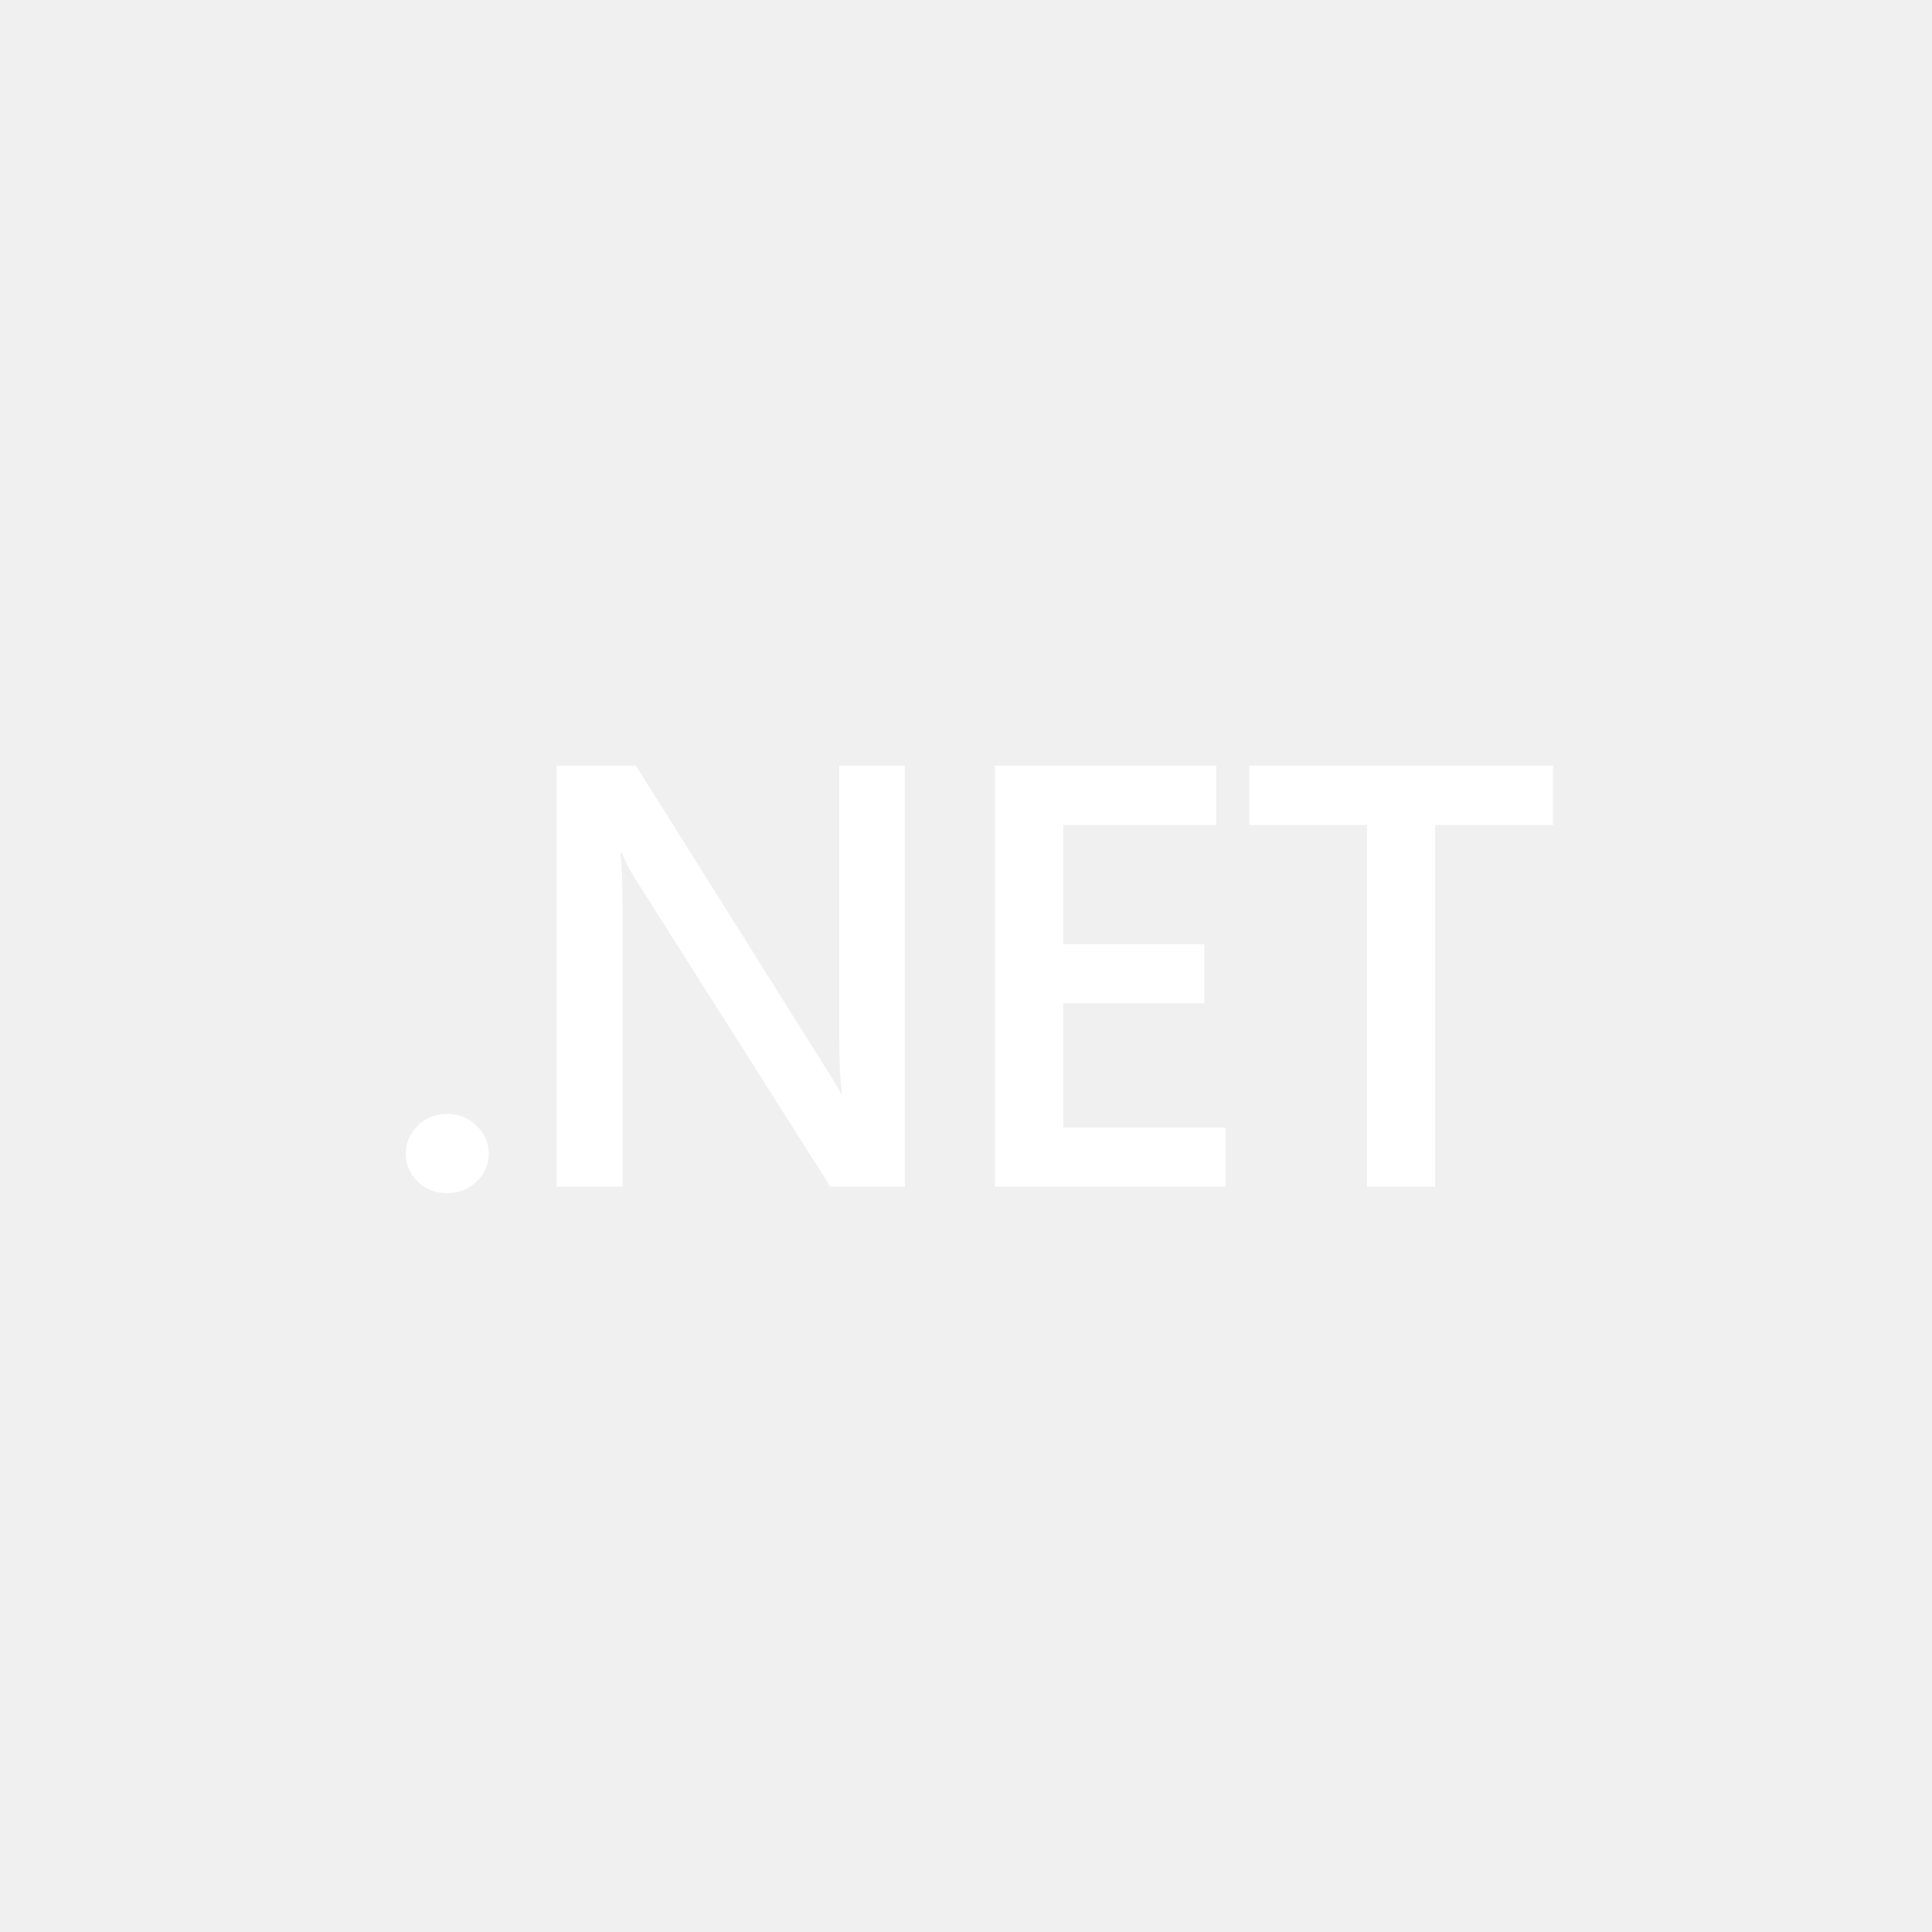
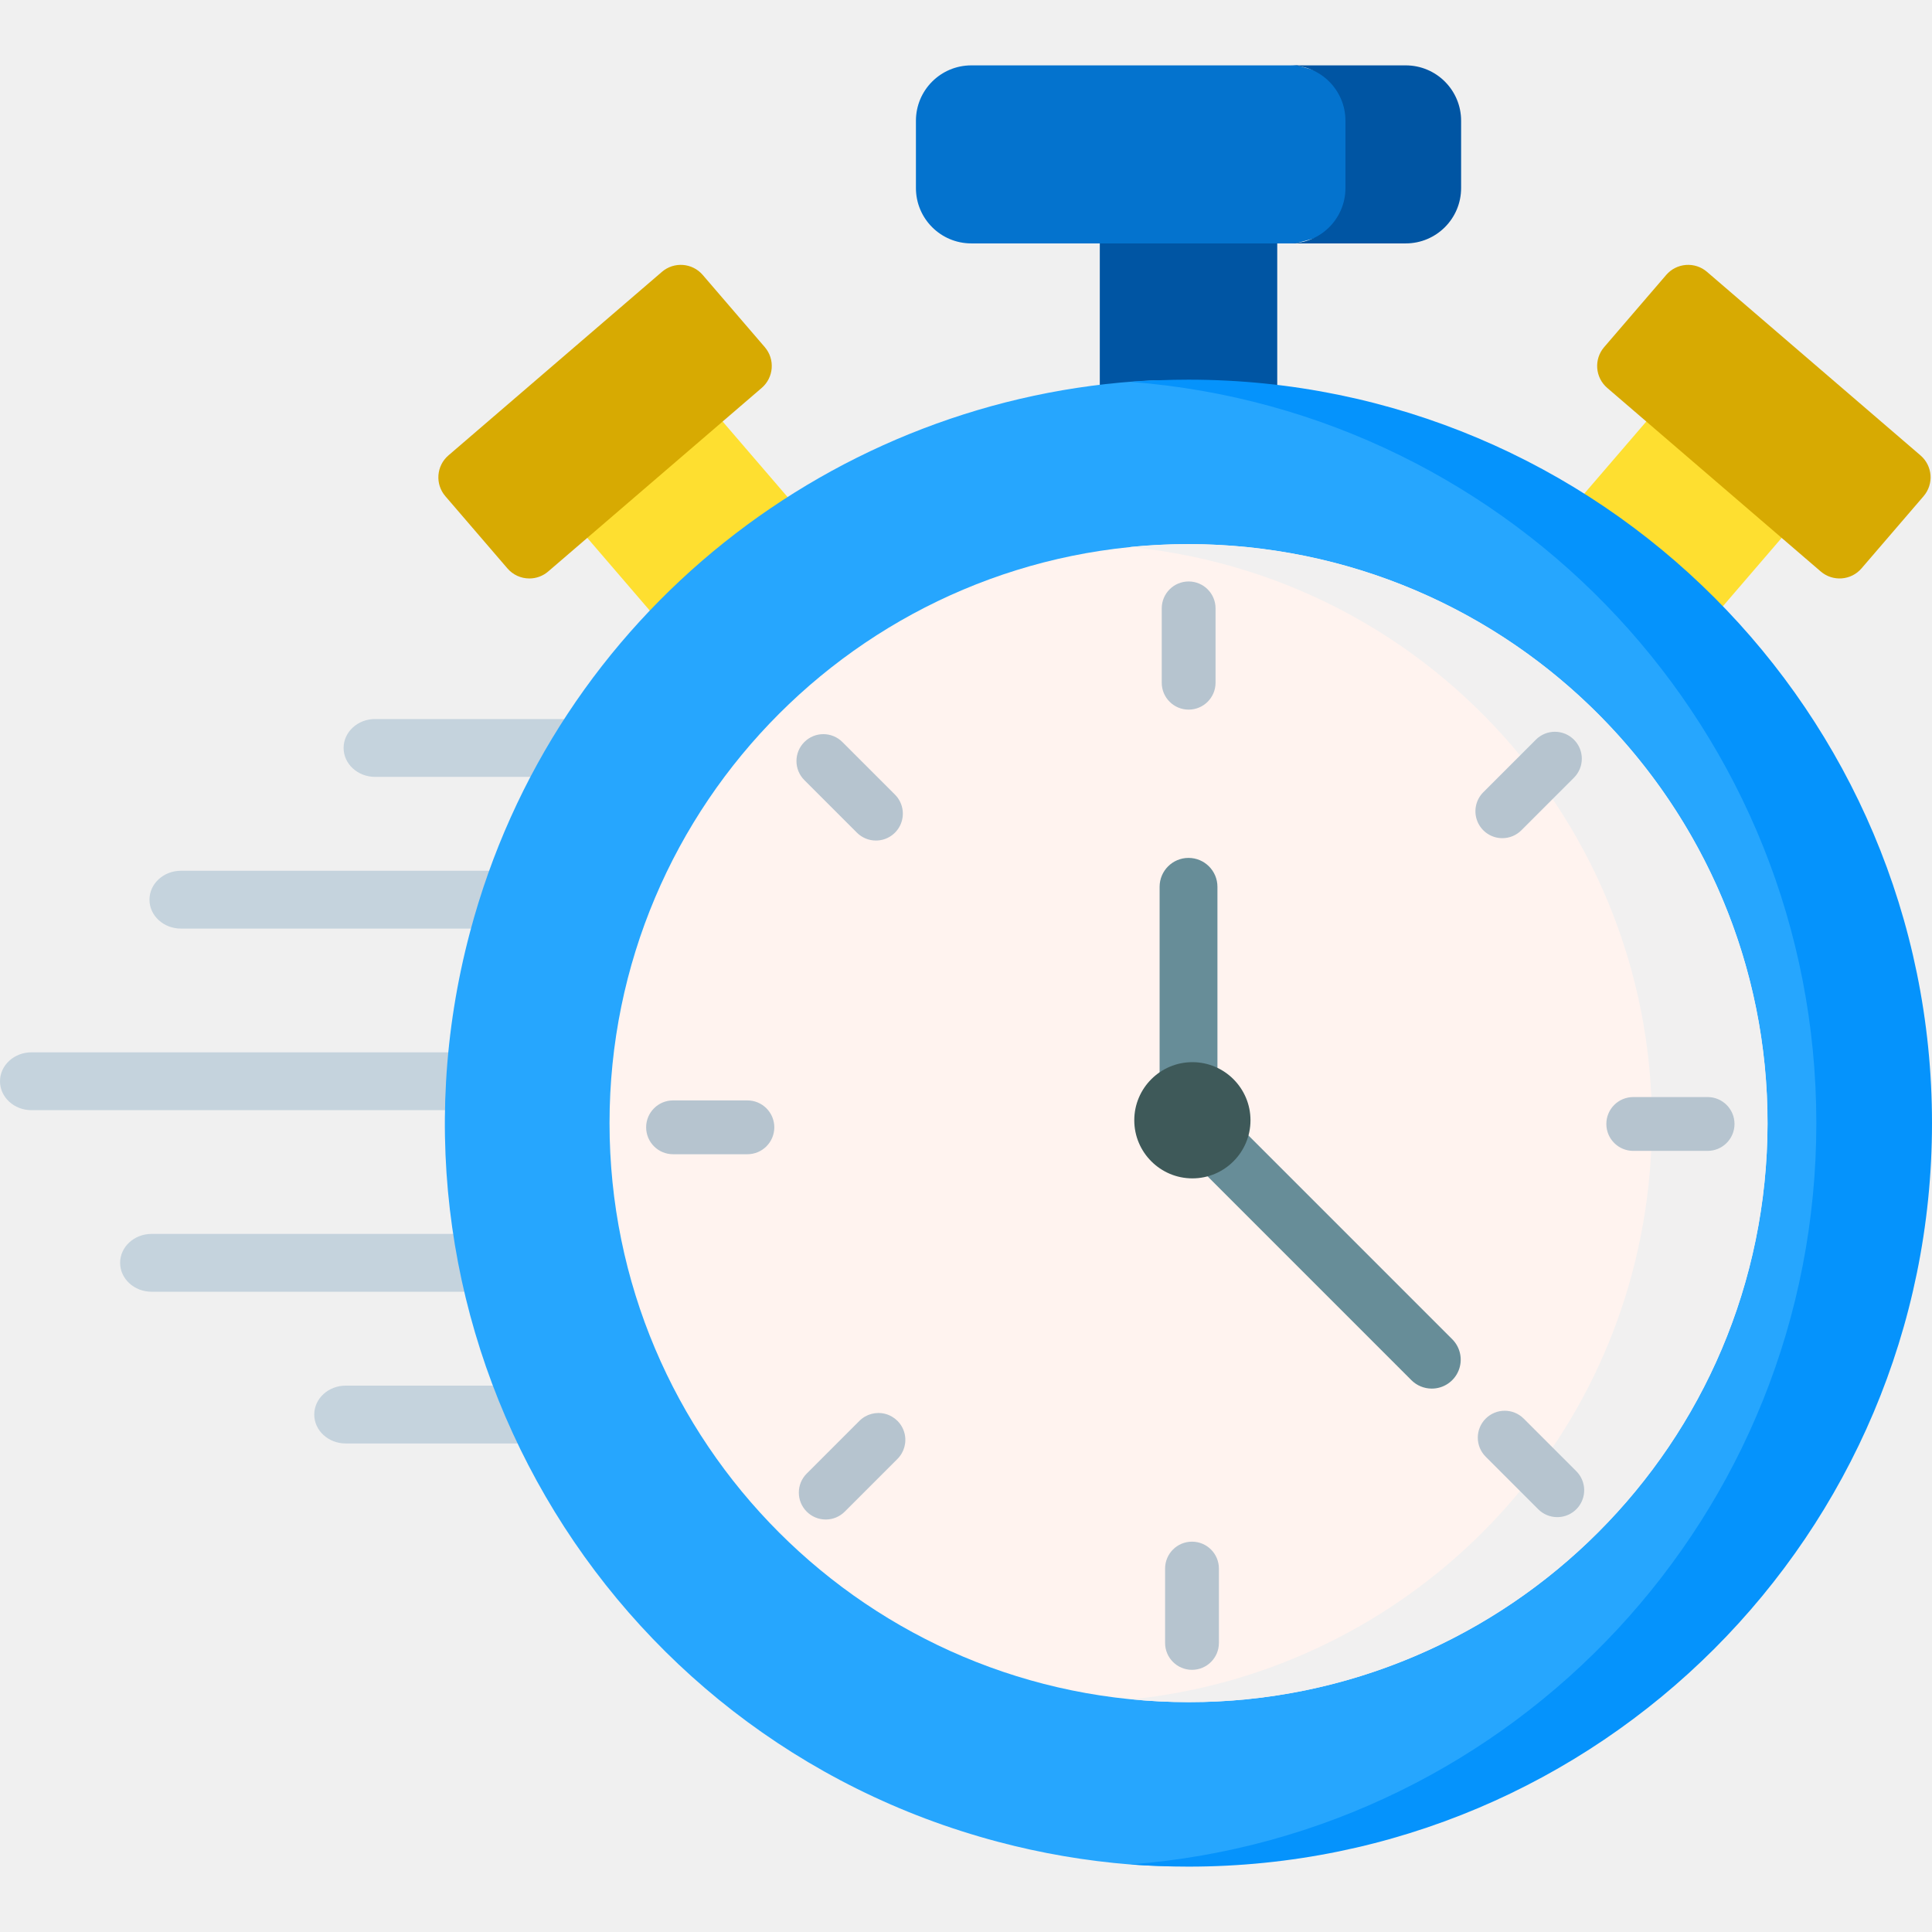
- <svg xmlns="http://www.w3.org/2000/svg" width="456" height="456" viewBox="0 0 456 456" version="1.1" xml:space="preserve" style="fill-rule:evenodd;clip-rule:evenodd;stroke-linejoin:round;stroke-miterlimit:2;">
-   <path d="m 105.5,281.609 c -2.703,0 -5.001,-0.9 -6.893,-2.702 -1.892,-1.848 -2.838,-4.042 -2.838,-6.582 0,-2.587 0.946,-4.804 2.838,-6.652 1.892,-1.848 4.19,-2.772 6.893,-2.772 2.748,0 5.068,0.924 6.96,2.772 1.937,1.848 2.906,4.064 2.906,6.652 0,2.54 -0.968,4.734 -2.906,6.582 -1.892,1.802 -4.212,2.702 -6.96,2.702 z" style="fill:#ffffff;fill-rule:nonzero;stroke-width:0.838" />
-   <path d="M 213.561,280.084 H 195.99 L 149.7,207.054 c -1.171,-1.848 -2.14,-3.765 -2.906,-5.751 h -0.406 c 0.361,2.125 0.541,6.675 0.541,13.65 v 65.132 h -15.543 v -99.36 h 18.719 l 44.737,71.298 c 1.892,2.957 3.109,4.989 3.649,6.098 h 0.27 c -0.45,-2.632 -0.676,-7.09 -0.676,-13.373 v -64.023 h 15.476 z" style="fill:#ffffff;fill-rule:nonzero;stroke-width:0.838" />
-   <path d="m 289.251,280.084 h -54.401 v -99.36 h 52.238 v 13.997 h -36.154 v 28.131 h 33.316 v 13.927 h -33.316 v 29.378 h 38.316 z" style="fill:#ffffff;fill-rule:nonzero;stroke-width:0.838" />
-   <path d="M 366.565,194.721 H 338.722 v 85.363 h -16.084 v -85.363 h -27.775 v -13.997 h 71.701 z" style="fill:#ffffff;fill-rule:nonzero;stroke-width:0.838" />
+ <svg xmlns="http://www.w3.org/2000/svg" xml:space="preserve" width="100%" height="100%" viewBox="0 0 501.129 501.129">
+   <path fill="#c5d3dd" d="M119.842 287.959H8.156c-4.504 0-8.156-3.358-8.156-7.5s3.652-7.5 8.156-7.5h111.686c4.505 0 8.156 3.358 8.156 7.5s-3.651 7.5-8.156 7.5zm4.35 47.097H39.314c-4.504 0-8.156-3.358-8.156-7.5s3.652-7.5 8.156-7.5h84.879c4.504 0 8.156 3.358 8.156 7.5-.001 4.142-3.652 7.5-8.157 7.5zm16.983 39.355H89.668c-4.504 0-8.156-3.358-8.156-7.5s3.652-7.5 8.156-7.5h51.507c4.504 0 8.156 3.358 8.156 7.5s-3.651 7.5-8.156 7.5zm-9.37-133.549H46.926c-4.504 0-8.156-3.358-8.156-7.5s3.652-7.5 8.156-7.5h84.879c4.505 0 8.156 3.358 8.156 7.5 0 4.143-3.652 7.5-8.156 7.5zm16.983-39.355H97.281c-4.505 0-8.156-3.358-8.156-7.5s3.652-7.5 8.156-7.5h51.507c4.504 0 8.156 3.358 8.156 7.5s-3.652 7.5-8.156 7.5z" data-original="#c5d3dd" />
+   <path fill="#fedf30" d="m220.684 148.001-38.135-44.356a7.5 7.5 0 0 0-10.577-.797l-23.735 20.406a7.504 7.504 0 0 0-.797 10.577l38.135 44.356a7.483 7.483 0 0 0 5.69 2.61 7.47 7.47 0 0 0 4.886-1.813l23.735-20.406a7.504 7.504 0 0 0 .798-10.577z" data-original="#fedf30" />
+   <path fill="#d7aa02" d="m198.374 90.041-16.103-18.73a7.5 7.5 0 0 0-10.577-.797l-55.382 47.614a7.504 7.504 0 0 0-.797 10.577l16.103 18.73a7.482 7.482 0 0 0 5.69 2.61 7.47 7.47 0 0 0 4.886-1.813l55.382-47.614a7.504 7.504 0 0 0 .798-10.577z" data-original="#d7aa02" />
+   <path fill="#fedf30" d="M468.812 128.377a7.5 7.5 0 0 0-2.589-5.123l-23.735-20.406a7.5 7.5 0 0 0-10.577.797l-38.135 44.356a7.501 7.501 0 0 0 .798 10.577l23.735 20.406a7.472 7.472 0 0 0 4.887 1.813 7.483 7.483 0 0 0 5.69-2.61l38.135-44.356a7.507 7.507 0 0 0 1.791-5.454z" data-original="#fedf30" />
+   <path fill="#d7aa02" d="m498.15 118.128-55.383-47.614a7.469 7.469 0 0 0-5.454-1.792 7.5 7.5 0 0 0-5.123 2.589l-16.103 18.73a7.5 7.5 0 0 0 .798 10.576l55.383 47.614a7.5 7.5 0 0 0 10.577-.798l16.102-18.73a7.498 7.498 0 0 0-.797-10.575z" data-original="#d7aa02" />
+   <path fill="#0055a3" d="M285.271 59.018h46.024v65.73h-46.024z" data-original="#0055a3" />
+   <path fill="#0473ce" d="M336.502 16.958H251.94c-7.933 0-14.364 6.431-14.364 14.364v17.45c0 7.933 6.431 14.364 14.364 14.364h84.109l20.423-5.505V22.812z" data-original="#0473ce" />
+   <path fill="#0055a3" d="M364.624 16.958h-30c7.933 0 14.364 6.431 14.364 14.364v17.45c0 7.933-6.431 14.364-14.364 14.364h30c7.933 0 14.364-6.431 14.364-14.364v-17.45c0-7.933-6.431-14.364-14.364-14.364z" data-original="#0055a3" />
+   <path fill="#26a6fe" d="M258.813 477.718C155.871 450.397 94.568 344.797 121.889 241.855c22.029-83.003 94.95-138.935 176.335-143.167 19.55-1.016 190.659 30.368 190.659 186.741 0 114.582-104.523 205.402-195.602 198.191a193.876 193.876 0 0 1-34.468-5.902z" data-original="#26a6fe" />
+   <path fill="#0593fc" d="M308.282 98.478c-5.048 0-10.05.196-15 .577 99.496 7.655 177.846 90.811 177.846 192.27s-78.351 184.615-177.846 192.27c4.95.381 9.952.577 15 .577 106.506 0 192.846-86.34 192.846-192.847S414.789 98.478 308.282 98.478z" data-original="#0593fc" />
+   <circle cx="308.282" cy="291.325" r="150.18" fill="#fff3ef" data-original="#fff3ef" />
+   <path fill="#f1f0f0" d="M327.688 142.404a150.54 150.54 0 0 0-34.581-.519c1.525.152 3.051.32 4.581.519 82.247 10.717 140.233 86.08 129.515 168.327-9.19 70.524-65.911 123.205-133.746 130.035 80.446 8.025 153.228-49.318 163.746-130.035 10.718-82.247-47.268-157.61-129.515-168.327z" data-original="#f1f0f0" />
+   <path fill="#b6c4cf" d="M308.315 184.066a6.98 6.98 0 0 1-6.98-6.98v-19.284a6.98 6.98 0 1 1 13.96 0v19.284a6.98 6.98 0 0 1-6.98 6.98zm81.366 33.342a6.979 6.979 0 0 1-4.935-11.915l13.636-13.636a6.979 6.979 0 0 1 9.871 0 6.979 6.979 0 0 1-.001 9.871l-13.636 13.636a6.963 6.963 0 0 1-4.935 2.044zm53.241 81.111h-19.284a6.98 6.98 0 1 1 0-13.96h19.284a6.98 6.98 0 1 1 0 13.96zm-38.99 95.001a6.963 6.963 0 0 1-4.936-2.044L385.36 377.84a6.98 6.98 0 0 1 9.872-9.871l13.636 13.636a6.98 6.98 0 0 1-4.936 11.915zm-94.747 39.607a6.98 6.98 0 0 1-6.98-6.98v-19.285a6.98 6.98 0 1 1 13.96 0v19.285a6.98 6.98 0 0 1-6.98 6.98zm-95.002-38.991a6.952 6.952 0 0 1-4.935-2.045 6.98 6.98 0 0 1 0-9.871l13.636-13.636a6.98 6.98 0 1 1 9.871 9.871l-13.636 13.636a6.96 6.96 0 0 1-4.936 2.045zm-20.321-94.747h-19.284a6.98 6.98 0 1 1 0-13.96h19.284a6.98 6.98 0 1 1 0 13.96zm33.342-81.366a6.955 6.955 0 0 1-4.935-2.044l-13.636-13.636c-2.726-2.726-2.726-7.145 0-9.871s7.145-2.727 9.871 0l13.636 13.636a6.98 6.98 0 0 1-4.936 11.915z" data-original="#b6c4cf" />
+   <path fill="#678d98" d="M308.283 287.959a7.5 7.5 0 0 1-7.5-7.5v-50.432c0-4.142 3.357-7.5 7.5-7.5s7.5 3.358 7.5 7.5v50.432a7.5 7.5 0 0 1-7.5 7.5zm63.102 72.221a7.476 7.476 0 0 1-5.304-2.197l-54.601-54.601a7.5 7.5 0 0 1 0-10.606 7.502 7.502 0 0 1 10.608 0l54.6 54.601a7.5 7.5 0 0 1-5.303 12.803z" data-original="#678d98" />
+   <path fill="#3e5959" d="M309.285 305.65c-8.31 0-15.072-6.761-15.072-15.071s6.761-15.071 15.072-15.071c8.31 0 15.071 6.761 15.071 15.071s-6.761 15.071-15.071 15.071z" data-original="#3e5959" />
</svg>
